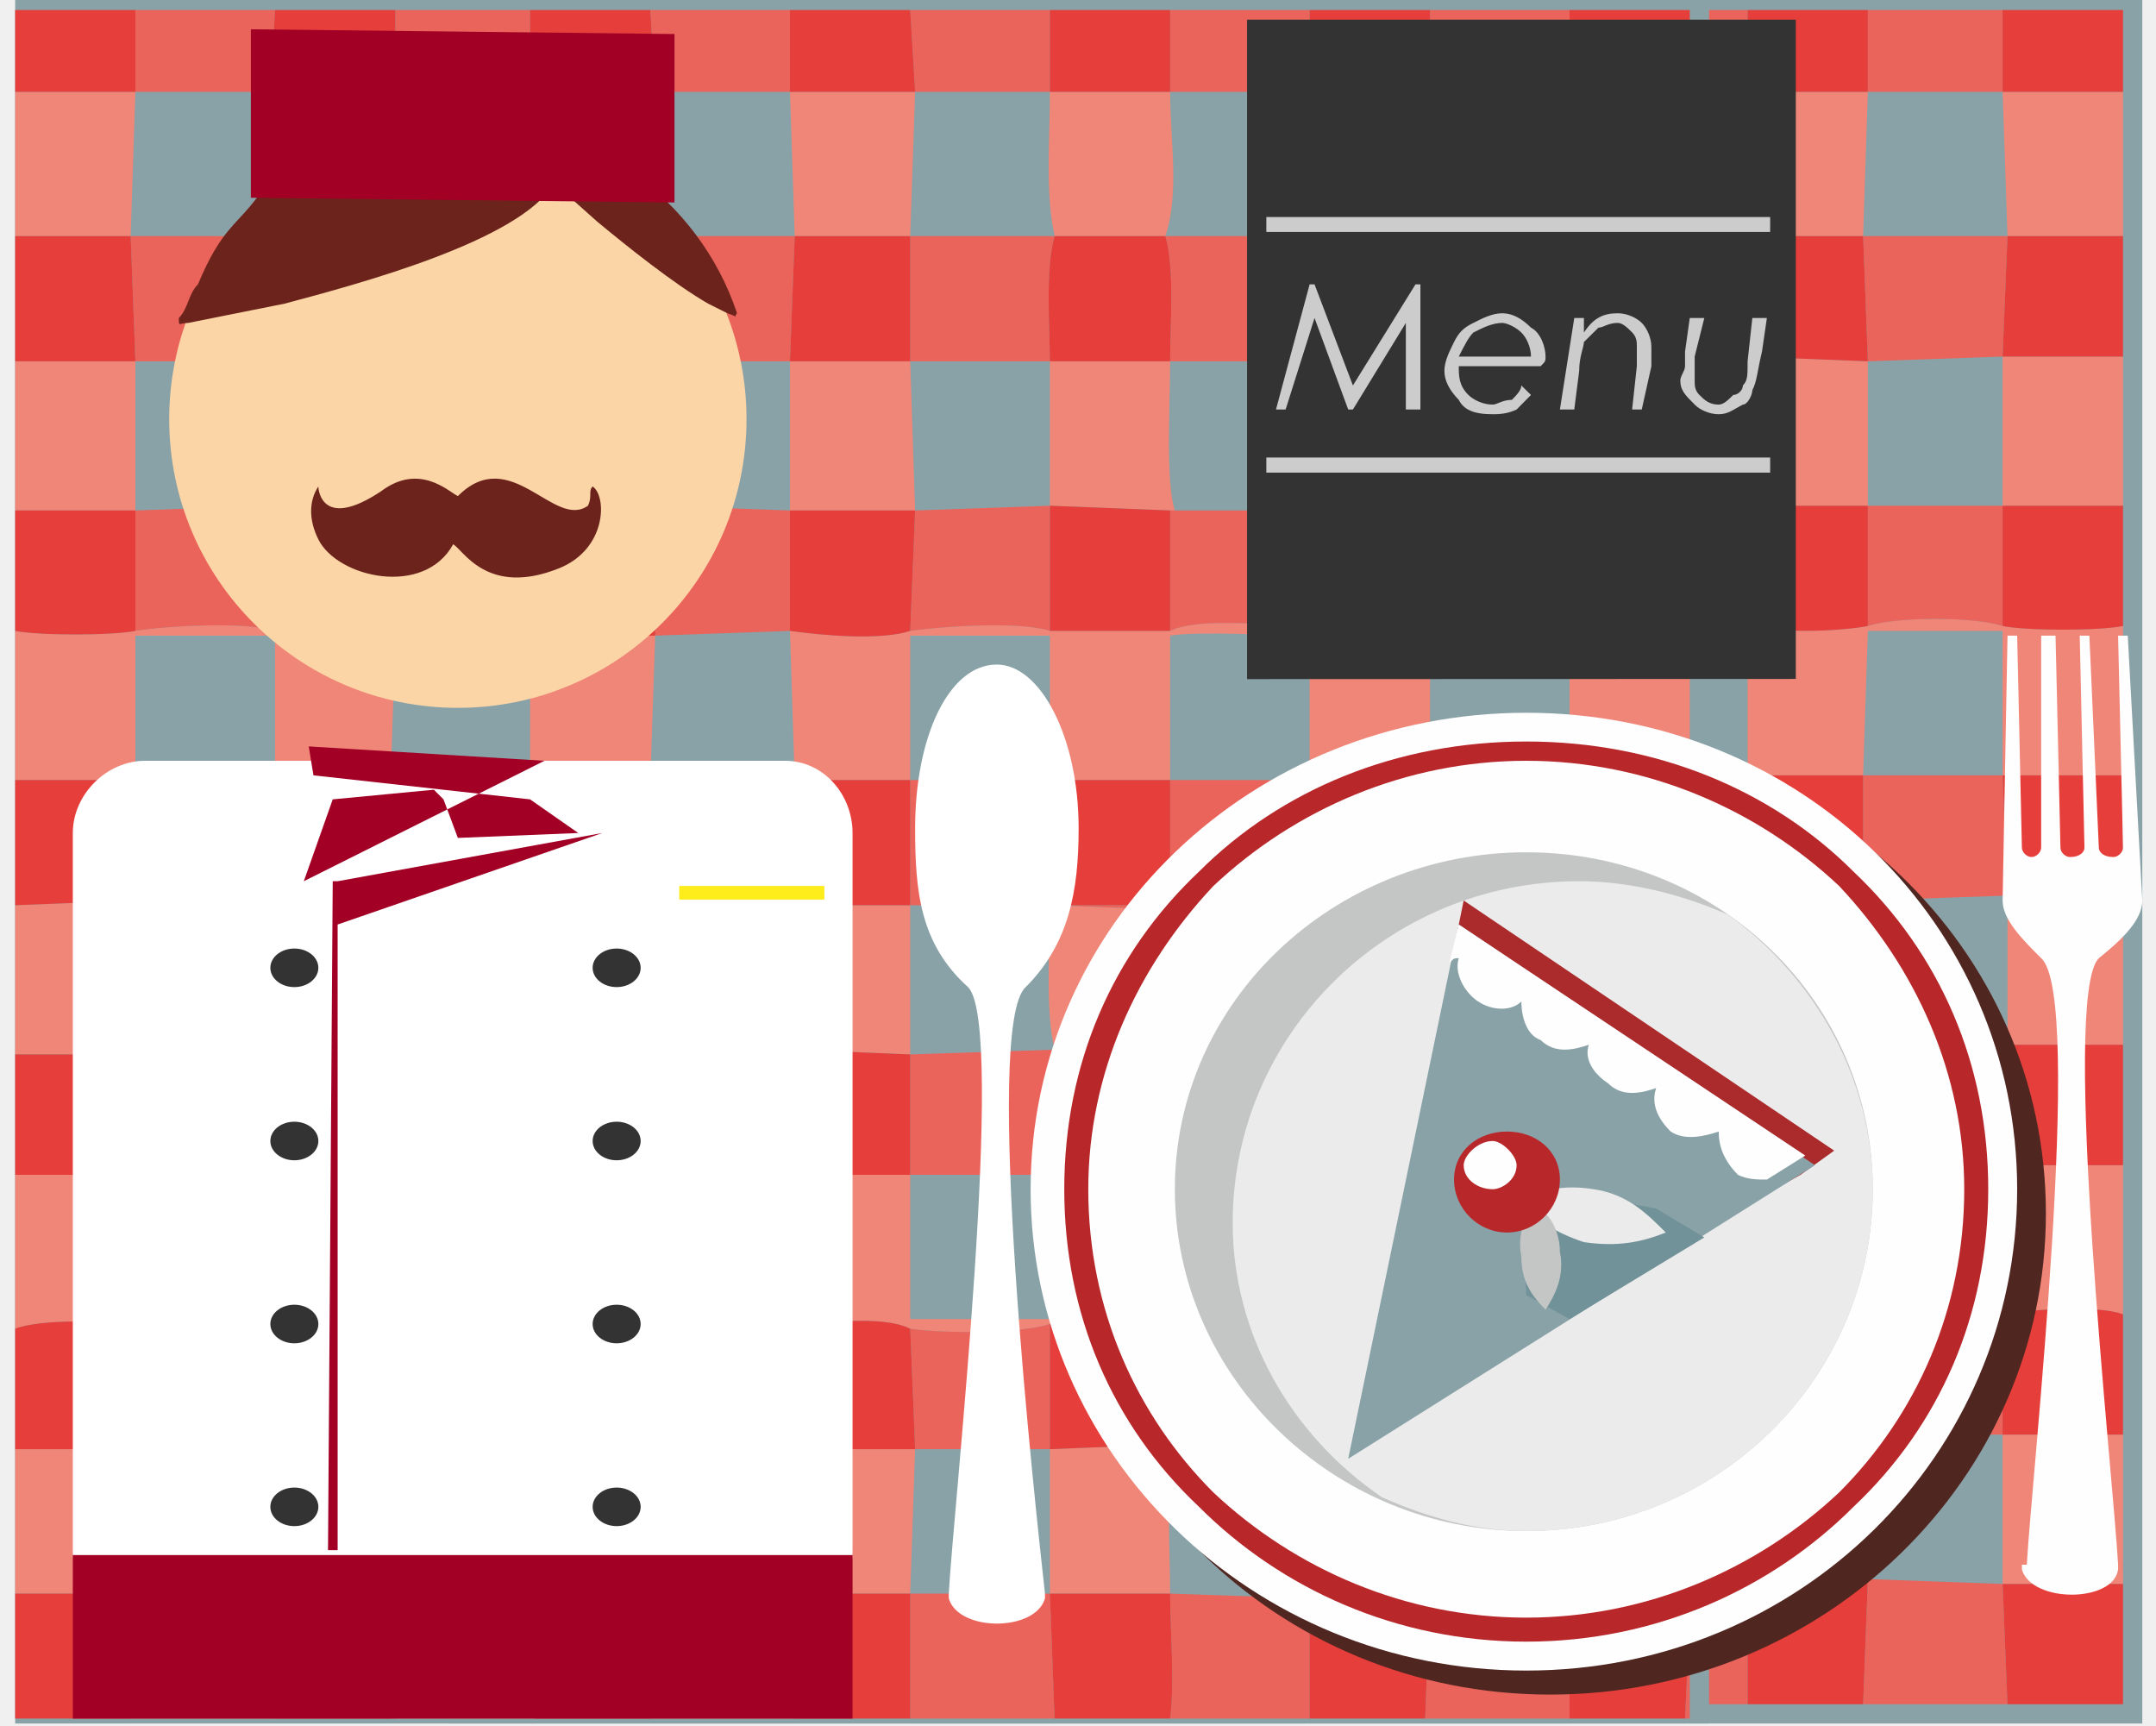
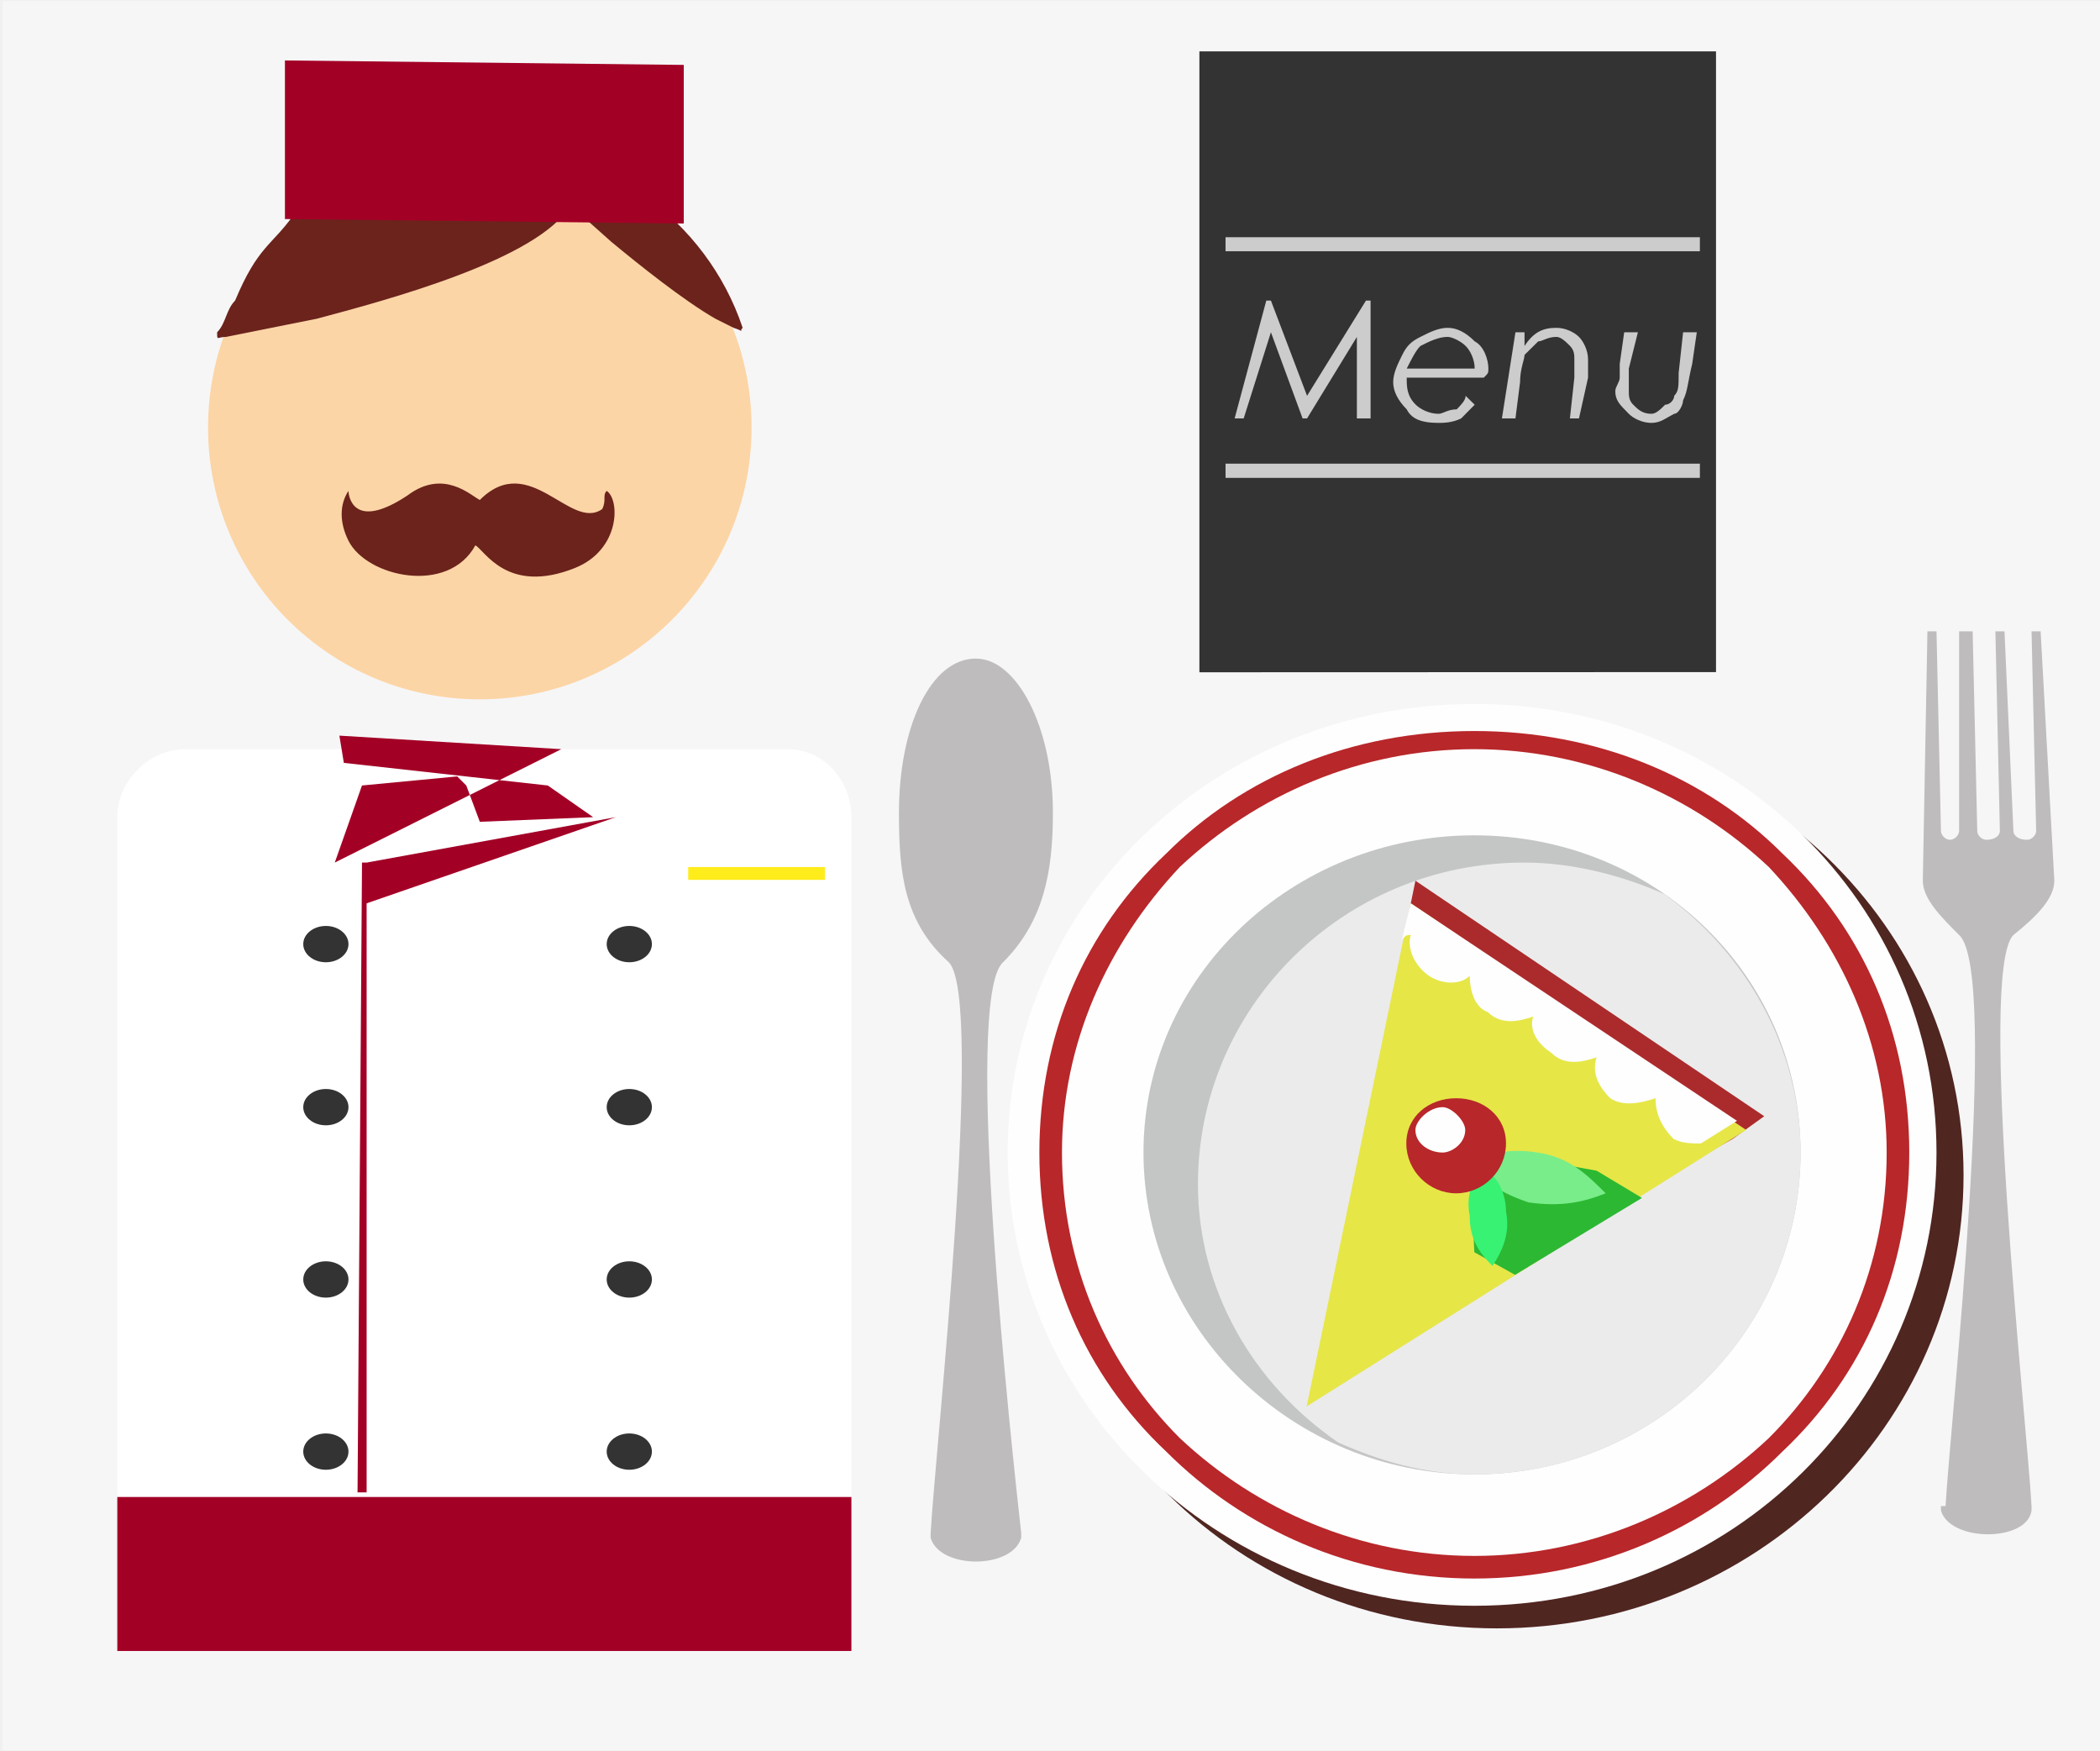
- <svg xmlns="http://www.w3.org/2000/svg" xml:space="preserve" width="118.533mm" height="94.827mm" version="1.1" style="shape-rendering:geometricPrecision; text-rendering:geometricPrecision; image-rendering:optimizeQuality; fill-rule:evenodd; clip-rule:evenodd" viewBox="0 0 11853 9483">
+ <svg xmlns="http://www.w3.org/2000/svg" xml:space="preserve" width="1200mm" height="1000mm" version="1.1" style="shape-rendering:geometricPrecision; text-rendering:geometricPrecision; image-rendering:optimizeQuality; fill-rule:evenodd; clip-rule:evenodd" viewBox="0 0 120000 100000">
  <defs>
    <style type="text/css">
   
-     .fil5 {fill:#FCD5A6}
-     .fil16 {fill:#333333}
-     .fil6 {fill:#502621}
-     .fil14 {fill:#6B231C}
-     .fil12 {fill:#729299}
-     .fil0 {fill:#89A2A7}
-     .fil15 {fill:#A30026}
-     .fil11 {fill:#AB2B2C}
-     .fil13 {fill:#B8272A}
+     .fil0 {fill:#F6F6F7}
+     .fil6 {fill:#BEBCBC}
+     .fil12 {fill:#2CB833}
+     .fil19 {fill:#333333}
+     .fil14 {fill:#38F273}
+     .fil5 {fill:#502621}
+     .fil16 {fill:#6B231C}
+     .fil13 {fill:#79ED8A}
+     .fil17 {fill:#A30026}
+     .fil10 {fill:#AB2B2C}
+     .fil15 {fill:#B8272A}
    .fil8 {fill:#C4C5C5}
-     .fil19 {fill:#CCCCCC}
-     .fil4 {fill:#E63E3A}
-     .fil2 {fill:#EA645B}
+     .fil22 {fill:#CCCCCC}
+     .fil11 {fill:#E6E647}
+     .fil1 {fill:#EA645B}
    .fil9 {fill:#EBEBEB}
-     .fil1 {fill:#F08678}
+     .fil2 {fill:#F08678}
+     .fil4 {fill:#FCD5A6}
    .fil3 {fill:#FEF5D6}
    .fil7 {fill:#FEFEFE}
-     .fil17 {fill:#FFEC1B}
-     .fil10 {fill:white}
-     .fil18 {fill:#CCCCCC;fill-rule:nonzero}
+     .fil20 {fill:#FFEC1B}
+     .fil18 {fill:white}
+     .fil21 {fill:#CCCCCC;fill-rule:nonzero}
   
  </style>
  </defs>
  <g id="Слой_x0020_1">
-     <polygon class="fil0" points="11778,-51 11778,9474 2464,9474 2464,-51 " />
-     <path class="fil1" d="M6803 4262l635 0 0 -794 768 0 0 767 635 0 26 -767c159,-27 556,0 741,0l0 794 635 0 26 -794 741 0 0 794 662 0 0 -821c-133,27 -529,27 -662,0 -158,-52 -582,-52 -741,0 -132,27 -555,53 -661,-26 -185,0 -609,-53 -741,26l-661 0c-159,-52 -582,-26 -768,0 -158,53 -476,27 -661,0l26 821zm2779 2963c185,-26 502,-53 687,0 159,53 583,53 741,0 133,-26 529,-53 662,0l0 -820 -662 0 0 794 -741 0 -26 -794 -635 0 -26 820 0 0zm-7012 0c132,-26 529,-26 662,0 158,53 608,53 740,0 212,-26 450,-26 662,0 132,79 582,26 767,26 132,-79 476,-26 662,-52l-27 -794 -661 0 0 794c-186,0 -582,52 -741,0l0 -768 -662 0 0 768 -740 0 0 -794 -662 0 0 820zm0 -2963l662 0 0 -794 740 0 0 767 662 0 0 -767c159,-53 555,0 741,0l0 794 661 0 27 -794c-186,-27 -530,26 -662,-53 -185,0 -635,-53 -767,26 -212,27 -476,53 -662,0 -158,-52 -582,-26 -740,0 -133,27 -530,27 -662,0l0 821zm1429 1455l635 0c159,79 555,53 741,26 105,-53 502,0 661,0 27,-185 27,-635 0,-793l-608 -27 -53 0 0 794 -741 0 0 -794 -53 0 -609 27c0,185 -26,608 27,767zm2778 1508c185,-26 503,-53 661,0 186,26 609,53 768,0l661 -26 -26 -768 -635 0 0 768 -768 0 0 -794 -635 0 -26 820z" />
-     <path class="fil2" d="M7438 4923l768 27 661 0 741 -27 26 0c-79,-106 -52,-529 0,-661l-26 0 -767 -27 26 688 -661 0 0 -688 -768 27 0 661z" />
-     <path class="fil3" d="M11672 4262l0 -424 0 424zm0 2143l0 608 0 -608zm-8467 2963zm8467 0zm0 -7408l0 53 0 -53zm0 3783l0 -661 0 661zm0 -4445l0 -476 0 476zm-2064 8070l-53 0 53 0z" />
-     <path class="fil1" d="M5401 9368l0 -26c-212,0 -556,-27 -741,26l741 0zm-2831 -4445l0 820 635 0 27 -793 740 0 0 -27c-132,-26 -582,-26 -740,0l-662 0zm1429 -3625l635 -26c159,106 555,53 767,53l0 -27 -767 -26 0 -767 -662 0 27 793zm5609 1482l661 0 0 -794 -661 -26 -26 0 26 820zm1429 2143l0 820 635 0 0 -820c-133,53 -503,27 -635,0zm-5662 -2143l661 0 0 -794 -661 -26 0 820zm0 5927l661 -27 0 -794 -661 0 0 821zm-2805 0l662 0 0 -821 -662 0 0 609 0 212zm4207 -5927l688 0 -27 -820 -635 0 -26 820zm2831 5927l661 -27 0 -794 -661 0 0 821zm-7038 -5927l662 0 0 -820 -662 0 0 211 0 609zm8440 5927l662 0 0 -821 -662 0 0 821zm0 -5927l662 0 0 -820 -662 0 0 820zm-4207 5927l635 0 27 -821 -688 0 26 821z" />
-     <path class="fil2" d="M10243 4950l794 -27 -27 -661 -767 0 0 688zm-4207 0l767 -27 0 -661 -767 0 0 688zm4207 1455l767 0 27 -662 -794 0 0 662zm-4207 0l767 0 0 -662 -767 0 0 662zm5636 0l0 -662 0 662zm-635 2963l-27 -661 -741 -27 -26 688 794 0zm-4234 0l0 -661 -767 -27 0 688 767 0zm-3571 -2963l740 26 27 -714 -794 26 27 662zm4974 2963l0 -688 -768 27 0 661 768 0zm3466 -7408l0 -662 0 662zm0 7408l0 -556 0 556zm-1403 -7382l741 -26 27 -662 -794 0 26 688zm-4233 0l767 -26 0 -662 -767 0 0 688zm-2831 7382l794 0 -27 -688 -740 27 -27 661zm27 -7408l740 26 27 -688 -794 0 27 662z" />
-     <path class="fil1" d="M3972 2754l662 0 0 -768 -662 0 0 768zm4207 0l662 26 26 0c-53,-159 0,-582 -26,-794l-635 0 -27 768zm-4207 5926l662 0c0,-211 -53,-635 26,-794l-688 0 0 794zm4234 0l635 0c26,-211 -27,-608 26,-794l-26 0 -662 27 27 767z" />
-     <path class="fil2" d="M8841 1986l741 -26 26 0 0 -662 -767 -26c53,212 0,503 0,714z" />
-     <path class="fil1" d="M9608 5743l635 0 0 -793 -609 -27 -26 0 0 820zm-2805 -4445l635 0 0 -793 -661 0 26 793zm-4233 0l635 0 27 -793 -662 0 0 158 0 635zm8467 0l635 0 0 -793 -662 0 27 793zm-2831 0l635 -26c53,-212 0,-529 26,-767l-661 0c0,238 -53,555 0,793zm0 4419l635 0c53,-185 26,-529 26,-767l-661 0c0,238 -27,555 0,767zm1402 -4419l635 0 26 -793 -661 0 0 793zm-4207 0l635 0 0 -793 -661 -27 26 820z" />
-     <path class="fil2" d="M7438 1960l768 26c0,-211 -27,-502 0,-688l-768 0 0 662zm2117 7408l53 0 0 -661 -767 -27c0,212 53,476 0,688l714 0zm-2117 -2963l768 26c-27,-211 -27,-502 0,-714l-768 26 0 662z" />
-     <path class="fil1" d="M6803 5743l635 0 0 -820 -635 0 0 820zm-3598 3625l-79 0 79 0z" />
-     <path class="fil2" d="M8841 6431l767 -26 26 0c-52,-80 -26,-238 -26,-344 0,-159 -26,-238 53,-318l-53 0 -767 -26c53,185 26,503 0,714z" />
-     <path class="fil1" d="M11672 9368l-159 0 159 0zm-1985 0l-79 0 79 0z" />
-     <path class="fil2" d="M4581 4923l847 0c-106,-132 -27,-476 -53,-661l-741 -27c0,159 26,582 -53,688zm1455 2963l741 0 0 -661 -714 -26 -27 687zm27 -4418l714 -27 0 -661 -741 0 27 688zm-2831 1455c158,-26 608,-26 740,0l0 -688 -740 27 0 661zm1402 1508l741 -26 26 0 -26 -662c-186,27 -582,53 -741,-26l0 714zm4207 1455l767 0 -26 -661 -715 -26 -26 687zm2831 -3624l0 370 0 -370zm-7012 5106c185,-53 529,-26 741,-26l-26 -635 -741 -27 0 688 26 0zm-26 -7382l741 -26 26 -635c-212,0 -608,53 -767,-53l0 714zm-1402 1455c158,-26 582,-52 740,0l0 -687 -740 26 0 661zm8440 0l0 -79 0 79zm-1403 0c159,-52 583,-52 741,0l0 -661 -741 0 0 661 0 0zm-2831 0c186,-26 609,-52 768,0l-27 -687 -714 26 -27 661 0 0zm2831 4445l741 0 0 -661c-158,53 -582,53 -741,0l0 661 0 0zm-2804 0l714 27 27 -688c-159,53 -582,26 -768,0l27 661 0 0zm-2831 -4445c132,-79 582,-26 767,-26l-26 -635 -741 -26 0 687zm-1402 4445l740 0 0 -661c-132,53 -582,53 -740,0l0 661 0 0zm5635 -4445c132,-79 556,-26 741,-26l0 -635 -767 0 26 661 0 0zm-4233 4445l741 0 26 -635c-185,0 -635,53 -767,-26l0 661z" />
-     <path class="fil4" d="M8206 6431l635 0c26,-211 53,-529 0,-714l-635 0c-27,212 -27,503 0,714zm-1429 -2990c185,27 503,53 661,0l27 -661 -688 0 0 661 0 0zm1429 -1455l635 0c0,-211 53,-502 0,-714l-635 26c-27,186 0,477 0,688zm1402 5900l661 0 0 -661c-185,-53 -502,-26 -687,0l26 661zm-5636 -4445c186,53 450,27 662,0l0 -687 -662 0 0 687 0 0zm2805 4445l688 0 -27 -661c-158,-53 -476,-26 -661,0l0 661zm-1376 -4471c132,79 476,26 662,53l-27 -688 -661 0 26 635zm-26 4471l661 0 27 -687c-186,26 -530,-27 -662,52l-26 635zm-1403 0l662 0 0 -661c-212,-26 -450,-26 -662,0l0 661zm7038 0l662 0 0 -661c-133,-53 -529,-26 -662,0l0 661 0 0zm-8440 0l662 0 0 -661c-133,-26 -530,-26 -662,0l0 661 0 0zm6271 1482c53,-212 0,-476 0,-688l-635 0 0 688 635 0zm-6271 -5927c132,27 529,27 662,0l0 -661 -662 0 0 661 0 0zm8440 0c133,27 529,27 662,0l0 -661 -662 0 0 661 0 0zm-1402 -26c106,79 529,53 661,26l0 -661 -661 0 0 635zm-1429 4498l662 -27 26 -687 -661 26 -27 688zm-4207 -2990l0 27 609 -27c79,-106 53,-529 53,-688l-662 0 0 688zm4869 -688l-635 0 0 688 661 0 -26 -688zm-4869 2196l662 0 0 -714 -635 0 -27 714zm662 2937l0 -688 -662 0 27 688 635 0zm-662 -7382l662 0 0 -714 -635 26 -27 688zm4234 1455l661 0 -26 -661 -662 -26 27 687zm1428 1482l609 27 0 -688 -609 0c-52,132 -79,555 0,661zm1403 0c132,27 502,53 635,0l0 -661 -662 0 27 661 0 0zm-5609 0l608 27 0 -688 -661 0c26,185 -53,529 53,661zm-53 820l26 662 635 0 0 -662c-159,0 -556,-53 -661,0zm26 3599l0 26 635 0 0 -688 -661 27 26 635zm-26 -7382l661 26 0 -688 -635 0 0 27 -26 635zm1428 0l635 0 0 -662 -635 0 0 662zm2831 4445l609 0 0 -662 -582 0c-79,80 -53,159 -53,318 0,106 -26,264 26,344zm-26 2963l635 0 26 -688 -661 27 0 661zm-2170 0l0 -661 -635 0 0 661 635 0zm-4868 -7408l662 0 -27 -662 -635 0 0 662zm556 7408l79 0 27 -661 -662 0 0 661 556 0zm8387 0l159 0 0 -661 -662 0 27 661 476 0zm-503 -7408l662 0 0 -662 -635 0 -27 662zm-1402 0l661 26 -26 -688 -635 0 0 662zm-2805 4445l635 0 0 -662 -635 0 0 662zm-4233 -1482l662 0 0 -661 -662 0 0 661zm4233 0l635 0 0 -661 -635 0 0 661zm4207 1482l662 0 0 -662 -635 0 -27 662zm-8440 0l662 0 -27 -662 -635 0 0 662z" />
-     <path class="fil2" d="M10269 505l741 0 0 -450 -741 0 0 450zm-7037 0l740 0 0 -450 -740 0 0 450zm8440 -450zm-5636 450l741 0 0 -450 -741 0 0 450zm1402 0l768 0 0 -450 -768 0 0 450zm1429 0l741 0 0 -450 -767 0 26 450zm-4233 0l741 -27 0 -423 -741 0 0 450z" />
-     <path class="fil4" d="M8206 505l661 0 -26 -450 -635 0 0 450zm-1429 0l661 0 0 -450 -661 0 0 450zm-1402 -27l661 27 0 -450 -661 0 0 423zm4233 27l661 0 0 -450 -661 0 0 450zm-7038 0l662 0 0 -450 -662 0 0 450zm8440 0l662 0 0 -450 -662 0 0 450zm-7038 0l662 0 0 -450 -662 0 0 450z" />
-     <path class="fil3" d="M2570 5743l0 -820 0 820zm0 1456l0 -794 0 794zm0 -2937l0 -794 0 794zm0 -2964l0 -635 0 635zm0 873l0 -211 0 211zm0 6536l0 -212 0 212z" />
-     <path class="fil2" d="M2570 4923l0 -661 0 661zm0 1482l0 -662 0 662zm0 2963l0 -661 0 661zm0 -7408l0 -662 0 662zm0 1481l0 -264 0 264zm0 3943l0 -159 0 159z" />
-     <polygon class="fil0" points="9396,-51 9396,9474 83,9474 83,-51 " />
-     <path class="fil1" d="M4369 4288l635 0 0 -794 768 0 0 794 661 0 0 -794c159,-26 582,0 767,0l0 794 662 0 0 -794 767 0 0 794 661 0 0 -820c-132,53 -529,26 -661,0 -159,-53 -609,-53 -767,0 -133,26 -529,53 -662,-27 -185,0 -608,-52 -767,27l-661 0c-159,-53 -583,-27 -768,0 -159,53 -476,26 -661,0l26 820zm2831 2990c185,-27 477,-27 662,0 158,53 582,53 767,26 132,-53 529,-53 661,0l0 -846 -661 0 0 820 -767 -27 0 -793 -662 0 0 820 0 0zm-7117 26c132,-53 529,-53 661,0 159,27 609,27 741,-26 212,-27 477,0 688,0 132,79 582,26 767,26 133,-79 477,-26 662,-26l-27 -820 -661 0 0 820c-185,0 -582,26 -741,-27l-26 -767 -635 -26 0 793 -768 27 0 -820 -661 0 0 846 0 0zm0 -3016l661 0 0 -794 768 0 0 794 635 0 26 -767c159,-80 556,-27 741,-27l0 794 661 0 27 -794c-185,0 -529,27 -662,-53 -185,0 -635,-52 -767,27 -211,26 -476,53 -661,0 -159,-53 -609,-27 -768,0 -132,26 -529,26 -661,0l0 820zm1429 1482l635 0c158,79 582,53 767,26 132,-53 503,-26 661,-26 27,-159 27,-635 0,-794l-661 0 0 794 -741 0 0 -794 -661 0c-27,212 -27,609 0,794zm2831 1508c185,0 502,-53 661,26 185,27 609,27 768,-26l687 0 -26 -794 -661 -26 0 793 -768 0 0 -793 -661 0 0 820 0 0z" />
-     <path class="fil2" d="M5004 4976l768 0 661 26 767 -26 27 0c-80,-106 -53,-529 0,-688l-794 0 0 688 -661 0 0 -688 -768 0 0 688z" />
-     <path class="fil3" d="M9290 4288l0 -397 0 397zm0 2170l0 608 0 -608zm-8546 2989l-26 0 26 0zm8546 0l-26 0 26 0zm0 -7461l0 53 0 -53zm0 3810l0 -661 0 661zm0 -4498l0 -476 0 476zm-2090 8149l-53 0 53 0z" />
-     <path class="fil1" d="M2940 9447l0 -26c-211,0 -555,-53 -767,26l767 0zm-2857 -4471l0 820 635 0 26 -820 768 0c-159,-53 -609,-26 -768,-26l-661 26zm1429 -3678l635 0c185,80 582,27 793,27l0 -27 -767 0 0 -793 -688 0 27 793zm5688 1508l662 -26 0 -794 -688 0 26 820zm1429 2170l0 794 661 26 0 -846c-132,52 -502,26 -661,26zm-5715 -2170l688 -26 -27 -794 -661 0 0 820zm0 5980l661 -26 27 -794 -688 -27 0 847zm-2831 -26l661 0 0 -794 -661 0 0 582 0 212zm4260 -5954l688 0 -27 -820 -661 0 0 820zm2857 5980l662 -26 0 -794 -662 -27 0 847zm-7117 -5980l661 0 0 -820 -661 0 0 212 0 608zm8546 5954l661 0 0 -794 -661 0 0 794zm-26 -5954l687 0 0 -820 -661 0 -26 820zm-4260 5954l661 0 27 -794 -688 0 0 794z" />
-     <path class="fil2" d="M7835 4976l794 0 0 -688 -767 0 -27 688zm-4260 0l794 0 0 -688 -794 0 0 688zm4287 1482l767 0 0 -688 -767 0 0 688zm-4287 0l768 0 26 -688 -794 0 0 688zm5715 0l0 -662 0 662zm-661 2989l0 -687 -767 0 -27 687 794 0zm-4260 0l-26 -687 -768 0 0 687 794 0zm-3625 -2989l768 0 0 -688 -794 26 26 662zm5054 2989l-26 -687 -768 0 0 687 794 0zm3492 -7461l0 -688 0 688zm-26 7461l26 0 0 -582 -26 582zm-1402 -7461l767 0 0 -688 -767 0 0 688zm-4287 0l768 0 26 -688 -794 0 0 688zm-2857 7461l794 0 0 -687 -768 0 -26 687zm26 -7461l768 0 0 -688 -794 0 26 688z" />
-     <path class="fil1" d="M1485 2780l688 0 0 -794 -661 0 -27 794zm4287 0l661 26 26 0c-52,-158 -26,-582 -26,-820l-661 0 0 794zm-4260 5980l661 0c0,-212 -53,-635 27,-794l-715 0 27 794zm4260 0l661 0c0,-239 -26,-635 26,-821l-26 0 -661 27 0 794z" />
-     <path class="fil2" d="M6433 1986l794 0 -27 -688 -793 0c52,186 26,477 26,688l0 0z" />
-     <path class="fil1" d="M7200 5796l53 0 609 -26 -27 -794 -635 0 0 820zm-2831 -4498l635 0 27 -793 -688 0 26 793zm-4286 0l635 0 26 -793 -661 0 0 158 0 635zm8546 0l661 0 0 -793 -661 0 0 793zm-2831 0l609 0c79,-238 26,-529 26,-793l-661 0c0,264 -27,555 26,793zm0 4472l609 0c79,-212 26,-556 26,-768l-661 -26c0,238 -27,582 26,794l0 0zm1402 -4472l662 0 0 -793 -662 0 0 793zm-4260 0l635 0 27 -793 -688 0 26 793z" />
-     <path class="fil2" d="M5004 1986l768 0c0,-185 -27,-502 26,-688l-794 0 0 688zm2143 7461l53 0 0 -661 -767 -26c0,211 26,476 0,687l714 0zm-2143 -2989l768 0c0,-186 -27,-503 26,-688l-794 26 0 662z" />
-     <path class="fil1" d="M4369 5770l635 26 0 -820 -635 0 0 794zm-3651 3677l-79 0 79 0z" />
-     <path class="fil2" d="M6433 6484l767 -26 27 0c-27,-80 -27,-238 -27,-344 0,-159 -26,-238 53,-318l-53 0 -793 -26c52,185 26,502 26,714l0 0z" />
-     <path class="fil1" d="M9264 9447l-159 0 159 0zm-1984 0l-80 0 80 0z" />
-     <path class="fil2" d="M2120 4976l847 0c-106,-132 -27,-503 -53,-688l-767 0c26,159 53,556 -27,688zm1482 2990l741 0 0 -688 -741 0 0 688zm0 -4472l741 -26 0 -662 -741 -26 0 714zm-2858 1456c159,0 609,-27 768,26l0 -688 -768 0 0 662zm1403 1534l767 -26 26 0 -26 -662c-185,27 -609,53 -767,-26l0 714 0 0zm4286 1455l767 0 0 -661 -741 0 -26 661zm2857 -3651l0 371 0 -371zm-7117 5159c212,-79 556,-26 767,-26l-26 -635 -741 -26 -26 687 26 0zm0 -7461l741 0 26 -661c-211,0 -608,53 -793,-27l26 688zm-1429 1482c159,-27 609,-53 768,0l-27 -688 -741 26 0 662zm8546 0l0 -79 0 79zm-1428 0c158,-53 608,-53 767,0l-26 -662 -741 -26 0 688zm-2858 0c185,-27 609,-53 768,0l0 -688 -741 26 -27 662zm2858 4498l767 0 0 -662c-185,27 -609,27 -767,-26l0 688 0 0zm-2831 0l741 0 0 -688c-159,53 -583,53 -768,26l27 662zm-2858 -4498c132,-79 582,-27 767,-27l-26 -635 -741 -26 0 688zm-1429 4498l741 0 0 -688c-132,53 -582,53 -741,26l0 662zm5689 -4498c159,-79 582,-27 767,-27l0 -635 -767 0 0 662zm-4260 4498l27 0 714 -27 26 -635c-185,0 -635,53 -767,-26l0 688 0 0z" />
-     <path class="fil4" d="M5772 6458l661 26c0,-212 26,-529 -26,-714l-609 0c-53,185 -26,502 -26,688zm-1429 -2990c185,26 502,53 661,0l27 -662 -688 0 0 662zm1429 -1482l661 0c0,-211 26,-502 -26,-688l-609 0c-53,186 -26,503 -26,688zm1428 5953l662 27 0 -688c-185,-27 -477,-27 -662,0l0 661zm-5688 -4471c185,53 450,26 661,0l0 -688 -688 0 27 688 0 0zm2831 4498l688 0 -27 -662c-159,-79 -476,-26 -661,-26l0 688zm-1403 -4525c133,80 477,53 662,53l0 -714 -688 26 26 635zm-26 4498l688 27 0 -688c-185,0 -529,-53 -662,26l-26 635zm-1429 27l688 0 0 -688c-211,0 -476,-27 -688,0l0 688zm7144 0l661 0 0 -662c-132,-53 -529,-53 -661,0l0 662 0 0zm-8546 0l661 0 0 -662c-132,-53 -529,-53 -661,0l0 662zm6350 1481c26,-211 0,-476 0,-687l-661 0 26 687 635 0zm-6350 -5979c132,26 529,26 661,0l0 -662 -661 0 0 662zm8546 0c132,26 529,53 661,0l0 -662 -687 0 26 662zm-1429 -27c133,80 529,53 662,27l0 -688 -662 26 0 635zm-1428 4525l661 -27 26 -661 -687 0 0 688zm-4260 -2990l608 0c80,-132 53,-529 27,-688l-635 0 0 688zm4921 -688l-661 0 0 688 661 0 0 -688zm-4921 2170l635 26 0 -714 -635 0 0 688zm635 2989l26 -687 -661 0 0 687 635 0zm-635 -7461l661 0 -26 -688 -635 0 0 688zm4260 1482l661 0 0 -662 -661 -26 0 688zm1455 1508l608 0 27 -688 -635 0c-53,159 -80,582 0,688zm1402 0c159,0 529,26 661,-26l0 -662 -661 0 0 688zm-5662 0l608 0 0 -688 -661 0c26,185 -53,556 53,688zm-53 820l26 662 635 0 0 -688c-158,0 -529,-27 -661,26zm26 3625l0 26 635 0 0 -687 -661 26 26 635zm-26 -7435l661 0 0 -688 -635 0 0 27 -26 661zm1429 0l661 0 0 -688 -635 0 -26 688zm2884 4472l635 0 0 -688 -609 26c-79,80 -53,159 -53,318 0,106 0,264 27,344zm-27 2989l635 0 27 -687 -662 26 0 661zm-2196 0l0 -687 -661 0 26 687 635 0zm-4921 -7461l661 0 -26 -688 -635 0 0 688zm556 7461l79 0 26 -687 -661 0 0 687 556 0zm8466 0l159 0 26 -582 0 -105 -661 0 0 687 476 0zm-476 -7461l661 0 0 -688 -661 0 0 688zm-1402 0l635 0 0 -688 -662 0 27 688zm-2884 4472l661 0 0 -662 -635 -26 -26 688zm-4260 -1482l661 -26 0 -662 -661 0 0 688zm4286 0l635 0 0 -688 -635 0 0 688zm4260 1482l661 0 0 -662 -661 -26 0 688zm-8546 0l661 0 -26 -662 -635 0 0 662z" />
-     <path class="fil2" d="M7862 505l767 0 0 -450 -767 0 0 450zm-7118 0l741 0 27 -450 -768 0 0 450zm8546 -450zm-5688 450l741 0 0 -450 -768 0 27 450zm1429 0l741 0 0 -450 -768 0 27 450zm1402 0l767 0 0 -450 -767 0 0 450zm-4260 0l741 0 0 -450 -741 0 0 450z" />
-     <path class="fil4" d="M5772 505l661 0 0 -450 -661 0 0 450zm-1429 0l688 0 -27 -450 -661 0 0 450zm-1429 0l688 0 -27 -450 -661 0 0 450zm4286 0l662 0 0 -450 -662 0 0 450zm-7117 0l661 0 0 -450 -661 0 0 450zm8546 0l661 0 0 -450 -661 0 0 450zm-7144 0l688 0 0 -450 -661 0 -27 450z" />
-     <path class="fil3" d="M83 5796l0 -820 0 820zm0 1482l0 -820 0 820zm0 -2990l0 -794 0 794zm0 -2990l0 -635 0 635zm0 900l0 -212 0 212zm0 6562l0 -212 0 212z" />
-     <path class="fil2" d="M83 4976l0 -688 0 688zm0 1482l0 -662 0 662zm0 2989l0 -687 0 687zm0 -7461l0 -688 0 688zm0 1482l0 -291 0 291zm0 3969l0 -133 0 133z" />
-     <circle class="fil5" cx="2517" cy="2304" r="1587" />
-     <path class="fil6" d="M8523 4050c1508,0 2725,1164 2725,2619 0,1456 -1217,2646 -2725,2646 -1508,0 -2699,-1190 -2699,-2646 0,-1455 1191,-2619 2699,-2619z" />
-     <path class="fil7" d="M11037 3494l53 0 26 1165c0,26 27,52 53,52 26,0 53,-26 53,-52l0 -1165 79 0 27 1165c0,26 26,52 53,52 53,0 79,-26 79,-52l-26 -1165 53 0 52 1165c0,26 27,52 80,52 26,0 53,-26 53,-52l-27 -1165 53 0 80 1456c0,105 -106,211 -239,317 -211,212 80,2858 106,3334l0 26c-26,185 -476,185 -529,0l0 -26 27 0c26,-476 317,-3122 79,-3334 -106,-106 -212,-212 -212,-317l27 -1456 0 0z" />
-     <path class="fil7" d="M8391 3918c1508,0 2699,1164 2699,2619 0,1455 -1191,2646 -2699,2646 -1508,0 -2725,-1191 -2725,-2646 0,-1455 1217,-2619 2725,-2619z" />
-     <path class="fil8" d="M8391 4685c1058,0 1905,820 1905,1852 0,1032 -847,1879 -1905,1879 -1058,0 -1932,-847 -1932,-1879 0,-1032 874,-1852 1932,-1852z" />
-     <path class="fil9" d="M9502 5029c476,344 794,900 794,1508 0,1032 -847,1879 -1905,1879 -291,0 -556,-80 -794,-186 -503,-344 -820,-899 -820,-1508 0,-1032 847,-1878 1905,-1878 291,0 582,79 820,185z" />
-     <path class="fil10" d="M5639 5426c-238,211 53,2857 106,3334l0 26c-53,185 -476,185 -529,0l0 -26c26,-477 317,-3123 106,-3334 -265,-238 -291,-529 -291,-873 0,-503 185,-900 449,-900 239,0 450,397 450,900 0,344 -53,635 -291,873l0 0z" />
-     <polygon class="fil11" points="9899,6458 7624,7728 7491,7913 8020,5082 8047,4950 10084,6325 " />
-     <polygon class="fil0" points="8020,5082 9978,6405 7412,8019 " />
-     <path class="fil7" d="M9925 6352l-211 132c-53,0 -106,0 -159,-26 -79,-80 -106,-159 -106,-238 -79,26 -185,52 -264,0 -80,-80 -106,-159 -80,-239 -79,27 -185,53 -264,-26 -80,-53 -133,-132 -106,-212 -80,27 -185,53 -265,-26 -79,-27 -106,-132 -106,-212 -52,53 -158,53 -238,0 -79,-53 -132,-159 -106,-238 -26,0 -26,0 -52,27l52 -212 1905 1270 0 0z" />
-     <polygon class="fil12" points="8391,7119 8364,6537 8814,6590 9105,6643 9370,6802 8629,7251 " />
-     <path class="fil9" d="M9158 6775c-106,-106 -211,-211 -397,-238 -158,-26 -317,0 -344,79 0,80 133,159 291,212 186,27 318,0 450,-53l0 0z" />
-     <path class="fil8" d="M8497 7199c53,-80 106,-186 79,-318 0,-132 -79,-238 -132,-238 -53,26 -106,132 -80,264 0,133 53,212 133,292l0 0z" />
-     <path class="fil13" d="M8285 6220c159,0 291,105 291,264 0,159 -132,291 -291,291 -159,0 -291,-132 -291,-291 0,-159 132,-264 291,-264z" />
-     <path class="fil13" d="M8391 4076c714,0 1349,265 1799,715 476,450 741,1058 741,1746 0,688 -265,1297 -741,1746 -450,450 -1085,741 -1799,741 -714,0 -1349,-291 -1799,-741 -477,-449 -741,-1058 -741,-1746 0,-688 264,-1296 741,-1746 450,-450 1085,-715 1799,-715zm1720 794c-450,-423 -1059,-688 -1720,-688 -662,0 -1270,265 -1720,688 -423,450 -688,1032 -688,1667 0,662 265,1244 688,1667 450,423 1058,688 1720,688 661,0 1270,-265 1720,-688 423,-423 688,-1005 688,-1667 0,-635 -265,-1217 -688,-1667z" />
-     <path class="fil7" d="M8206 6272c53,0 132,80 132,133 0,79 -79,132 -132,132 -80,0 -159,-53 -159,-132 0,-53 79,-133 159,-133z" />
-     <path class="fil14" d="M1856 796c-186,105 -53,0 -238,132l-80 53 -53 53c-26,0 -26,0 -53,26 -132,185 -211,185 -344,503 -53,53 -53,132 -105,185 0,53 0,27 52,27l530 -106c397,-106 1296,-344 1481,-662l238 212c159,132 424,344 609,450l106 53c79,26 26,26 53,0 -212,-635 -820,-1059 -1455,-1059 -397,-26 -477,53 -741,133l0 0zm-106 1878c-53,80 -53,185 0,291 106,212 582,318 741,27 53,26 185,291 582,132 264,-106 264,-397 185,-450 -26,27 0,53 -26,106 -186,132 -424,-344 -715,-53 -53,-26 -212,-185 -423,-26 -318,211 -344,0 -344,-27l0 0z" />
-     <polygon class="fil15" points="1379,161 3708,187 3708,1113 1379,1087 " />
-     <path class="fil10" d="M797 4182l3519 0c212,0 371,186 371,397l0 3942c0,239 -159,424 -371,424l-3519 0c-211,0 -397,-185 -397,-424l0 -3942c0,-212 186,-397 397,-397l0 0z" />
-     <ellipse class="fil16" cx="3390" cy="5320" rx="132" ry="106" />
-     <ellipse class="fil16" cx="3390" cy="6272" rx="132" ry="106" />
-     <ellipse class="fil16" cx="3390" cy="7278" rx="132" ry="106" />
-     <ellipse class="fil16" cx="3390" cy="8283" rx="132" ry="106" />
-     <ellipse class="fil16" cx="1618" cy="5320" rx="132" ry="106" />
-     <ellipse class="fil16" cx="1618" cy="6272" rx="132" ry="106" />
-     <ellipse class="fil16" cx="1618" cy="7278" rx="132" ry="106" />
-     <ellipse class="fil16" cx="1618" cy="8283" rx="132" ry="106" />
-     <polygon class="fil17" points="3734,4870 4532,4870 4532,4945 3734,4945 " />
-     <polygon class="fil15" points="400,8548 4687,8548 4687,9447 400,9447 " />
-     <polygon class="fil16" points="6856,108 9873,108 9873,3732 6856,3733 " />
-     <polygon class="fil18" points="7809,1563 7809,2251 7729,2251 7729,1775 7438,2251 7412,2251 7227,1748 7068,2251 7015,2251 7200,1563 7227,1563 7438,2119 7782,1563 " />
-     <path id="_1" class="fil18" d="M8470 2013l-450 0c0,53 0,106 53,158 27,27 80,53 133,53 26,0 53,-26 106,-26 26,-27 52,-53 52,-79l53 52 -79 80c-53,26 -106,26 -132,26 -106,0 -159,-26 -186,-79 -52,-53 -79,-106 -79,-159 0,-53 27,-106 53,-159 26,-53 53,-79 106,-105 53,-27 106,-53 159,-53 53,0 105,26 158,79 53,27 80,106 80,159 0,26 0,26 -27,53l0 0zm-53 -53c0,-53 -26,-106 -53,-132 -26,-27 -79,-53 -105,-53 -53,0 -106,26 -159,53 -27,26 -53,79 -80,132l397 0z" />
-     <path id="_2" class="fil18" d="M8655 1748l53 0 0 80c53,-80 106,-106 186,-106 53,0 105,26 132,53 26,26 53,79 53,132l0 106 -53 238 -53 0 26 -238 0 -106c0,-27 0,-53 -26,-80 -26,-26 -53,-52 -79,-52 -53,0 -80,26 -106,26l-80 79c0,27 -26,80 -26,159l-27 212 -79 0 79 -503 0 0z" />
-     <path id="_3" class="fil18" d="M9290 1748l80 0 -53 212 0 132c0,27 0,53 26,79 27,27 53,53 106,53 27,0 53,-26 80,-53 26,0 53,-26 53,-52 26,-27 26,-53 26,-133l26 -238 80 0 -27 185c-26,106 -26,159 -53,212 0,26 -26,79 -52,79 -53,27 -80,53 -133,53 -53,0 -106,-26 -132,-53 -53,-53 -79,-79 -79,-132 0,-26 26,-53 26,-79l0 -80 26 -185z" />
-     <path class="fil19" d="M6962 1193l2770 0 0 82 -2770 0 0 -82zm0 1322l2770 0 0 83 -2770 0 0 -83z" />
-     <path class="fil15" d="M1829 4844l27 0 1455 -265 -1455 503 0 3439 -53 0 26 -3677zm-132 -741l1296 79 -1323 662 159 -450 556 -53 53 53 79 212 662 -27 -265 -185 -1191 -132 -26 -159z" />
+     <rect class="fil0" x="141" y="55" width="120225" height="99938" />
+     <path class="fil1" d="M74922 50050l7515 264 6468 0 7250 -264 255 0c-773,-1037 -509,-5176 0,-6468l-255 0 -7505 -264 255 6732 -6468 0 0 -6732 -7515 264 0 6468z" />
+     <path class="fil1" d="M88417 21311l7251 -254 254 0 0 -6478 -7505 -254c519,2074 0,4921 0,6986l0 0z" />
+     <path class="fil1" d="M88650 64806l7505 -254 255 0c-509,-783 -255,-2329 -255,-3366 0,-1556 -254,-2329 519,-3112l-519 0 -7505 -255c519,1811 255,4922 0,6987l0 0z" />
+     <path class="fil2" d="M116352 93545l-1556 0 1556 0zm-19424 0l-773 0 773 0z" />
+     <path class="fil3" d="M27936 58074l0 -8024 0 8024zm0 14247l0 -7769 0 7769zm0 -28739l0 -7769 0 7769zm0 -29003l0 -6214 0 6214zm0 8542l0 -2064 0 2064zm0 63956l0 -2074 0 2074z" />
+     <path class="fil1" d="M27936 50050l0 -6468 0 6468zm0 14502l0 -6478 0 6478zm0 28993l0 -6468 0 6468zm0 -72488l0 -6478 0 6478zm0 14492l0 -2584 0 2584zm0 38582l0 -1555 0 1555z" />
+     <path class="fil1" d="M65088 65325l7505 -255 264 0c-264,-783 -264,-2329 -264,-3366 0,-1556 -255,-2329 518,-3111l-518 0 -7760 -255c509,1810 255,4912 255,6987l0 0 0 0z" />
+     <path class="fil2" d="M92789 94318l-1555 0 1555 0zm-19413 0l-783 0 783 0z" />
+     <path class="fil3" d="M3601 58593l0 -8024 0 8024zm0 14501l0 -8024 0 8024zm0 -29257l0 -7770 0 7770zm0 -29258l0 -6214 0 6214zm0 8807l0 -2075 0 2075zm0 64210l0 -2075 0 2075z" />
+     <path class="fil1" d="M3601 50569l0 -6732 0 6732zm0 14501l0 -6477 0 6477zm0 29248l0 -6722 0 6722zm0 -73007l0 -6732 0 6732zm0 14502l0 -2848 0 2848zm0 38837l0 -1302 0 1302z" />
+     <circle class="fil4" cx="27418" cy="24423" r="15529" />
+     <path class="fil5" d="M85539 41508c14756,0 26664,11390 26664,25627 0,14247 -11909,25891 -26664,25891 -14756,0 -26410,-11644 -26410,-25891 0,-14237 11654,-25627 26410,-25627z" />
+     <path class="fil6" d="M110138 36067l519 0 254 11400c0,254 265,509 519,509 254,0 519,-255 519,-509l0 -11400 773 0 264 11400c0,254 254,509 519,509 518,0 773,-255 773,-509l-255 -11400 519 0 509 11400c0,254 264,509 783,509 254,0 518,-255 518,-509l-264 -11400 519 0 782 14247c0,1028 -1037,2065 -2338,3102 -2065,2075 783,27966 1037,32624l0 254c-254,1810 -4658,1810 -5176,0l0 -254 264 0c254,-4658 3102,-30549 773,-32624 -1037,-1037 -2074,-2074 -2074,-3102l264 -14247 0 0 -1 0z" />
+     <path class="fil7" d="M84247 40216c14756,0 26410,11390 26410,25627 0,14238 -11654,25892 -26410,25892 -14756,0 -26665,-11654 -26665,-25892 0,-14237 11909,-25627 26665,-25627z" />
+     <path class="fil8" d="M84247 47721c10353,0 18641,8024 18641,18122 0,10098 -8288,18386 -18641,18386 -10353,0 -18905,-8288 -18905,-18386 0,-10098 8552,-18122 18905,-18122z" />
+     <path class="fil9" d="M95118 51087c4658,3366 7770,8807 7770,14756 0,10099 -8288,18387 -18641,18387 -2848,0 -5441,-783 -7770,-1820 -4921,-3367 -8023,-8797 -8023,-14756 0,-10099 8288,-18377 18640,-18377 2848,0 5695,773 8024,1810z" />
+     <path class="fil6" d="M57318 54972c-2329,2065 519,27956 1037,32624l0 254c-518,1810 -4657,1810 -5176,0l0 -254c255,-4668 3102,-30559 1037,-32624 -2593,-2329 -2847,-5176 -2847,-8542 0,-4922 1810,-8807 4393,-8807 2339,0 4404,3885 4404,8807 0,3366 -519,6213 -2848,8542l0 0z" />
+     <polygon class="fil10" points="99003,65070 76742,77497 75440,79308 80617,51606 80881,50314 100813,63769 " />
+     <polygon class="fil11" points="80617,51606 99776,64552 74667,80345 " />
+     <path class="fil7" d="M99257 64033l-2064 1292c-519,0 -1038,0 -1556,-255 -773,-783 -1037,-1555 -1037,-2329 -773,255 -1811,509 -2584,0 -782,-782 -1037,-1555 -782,-2338 -774,264 -1811,518 -2584,-255 -783,-518 -1301,-1291 -1037,-2074 -783,264 -1810,519 -2593,-254 -773,-265 -1037,-1292 -1037,-2075 -509,519 -1546,519 -2329,0 -773,-518 -1292,-1556 -1037,-2329 -255,0 -255,0 -509,264l509 -2074 18640 12427 0 0 0 0z" />
+     <polygon class="fil12" points="84247,71538 83983,65843 88386,66362 91234,66881 93827,68436 86576,72830 " />
+     <path class="fil13" d="M91752 68172c-1037,-1037 -2065,-2064 -3885,-2329 -1546,-254 -3102,0 -3366,773 0,783 1302,1556 2848,2075 1820,264 3111,0 4403,-519l0 0 0 0z" />
+     <path class="fil14" d="M85284 72321c519,-783 1037,-1820 773,-3112 0,-1291 -773,-2328 -1292,-2328 -518,254 -1037,1291 -782,2583 0,1301 518,2074 1301,2857l0 0z" />
+     <path class="fil15" d="M83210 62741c1555,0 2847,1028 2847,2584 0,1556 -1292,2847 -2847,2847 -1556,0 -2848,-1291 -2848,-2847 0,-1556 1292,-2584 2848,-2584z" />
+     <path class="fil15" d="M84247 41762c6986,0 13200,2593 17603,6996 4658,4404 7251,10353 7251,17085 0,6732 -2593,12692 -7251,17085 -4403,4403 -10616,7251 -17603,7251 -6987,0 -13200,-2848 -17604,-7251 -4667,-4393 -7250,-10353 -7250,-17085 0,-6732 2583,-12681 7250,-17085 4404,-4403 10617,-6996 17604,-6996zm16830 7770c-4403,-4140 -10362,-6733 -16830,-6733 -6478,0 -12427,2593 -16831,6733 -4139,4403 -6732,10098 -6732,16311 0,6478 2593,12173 6732,16312 4404,4139 10353,6732 16831,6732 6468,0 12427,-2593 16830,-6732 4139,-4139 6733,-9834 6733,-16312 0,-6213 -2594,-11908 -6733,-16311z" />
+     <path class="fil7" d="M82437 63250c518,0 1291,783 1291,1302 0,773 -773,1291 -1291,1291 -783,0 -1556,-518 -1556,-1291 0,-519 773,-1302 1556,-1302z" />
+     <path class="fil16" d="M20950 9667c-1820,1027 -519,0 -2329,1292l-783 518 -519 519c-254,0 -254,0 -518,254 -1292,1810 -2065,1810 -3366,4922 -519,519 -519,1292 -1028,1810 0,519 0,265 509,265l5186 -1038c3885,-1037 12682,-3366 14492,-6477l2329 2074c1556,1292 4149,3366 5959,4403l1037 519c773,254 255,254 519,0 -2075,-6214 -8024,-10363 -14238,-10363 -3884,-254 -4667,519 -7250,1302l0 0zm-1038 18376c-518,783 -518,1811 0,2848 1038,2074 5695,3111 7251,264 519,254 1810,2847 5695,1292 2583,-1038 2583,-3885 1810,-4404 -254,265 0,519 -254,1038 -1820,1291 -4149,-3366 -6996,-519 -519,-254 -2075,-1810 -4139,-254 -3112,2064 -3367,0 -3367,-265l0 0 0 0z" />
+     <polygon class="fil17" points="16282,3453 39072,3708 39072,12769 16282,12514 " />
+     <path class="fil18" d="M10587 42799l34434 0c2074,0 3630,1820 3630,3885l0 38573c0,2339 -1555,4149 -3630,4149l-34434 0c-2064,0 -3885,-1810 -3885,-4149l0 -38573c0,-2074 1820,-3885 3885,-3885l0 0z" />
+     <ellipse class="fil19" cx="35960" cy="53935" rx="1292" ry="1037" />
+     <ellipse class="fil19" cx="35960" cy="63250" rx="1292" ry="1037" />
+     <ellipse class="fil19" cx="35960" cy="73094" rx="1292" ry="1037" />
+     <ellipse class="fil19" cx="35960" cy="82928" rx="1292" ry="1037" />
+     <ellipse class="fil19" cx="18621" cy="53935" rx="1292" ry="1037" />
+     <ellipse class="fil19" cx="18621" cy="63250" rx="1292" ry="1037" />
+     <ellipse class="fil19" cx="18621" cy="73094" rx="1292" ry="1037" />
+     <ellipse class="fil19" cx="18621" cy="82928" rx="1292" ry="1037" />
+     <polygon class="fil20" points="39326,49532 47135,49532 47135,50265 39326,50265 " />
+     <polygon class="fil17" points="6703,85521 48651,85521 48651,94318 6703,94318 " />
+     <polygon class="fil19" points="68537,2935 98058,2935 98058,38396 68537,38406 " />
+     <polygon class="fil21" points="78319,17172 78319,23904 77536,23904 77536,19247 74689,23904 74434,23904 72624,18982 71068,23904 70550,23904 72360,17172 72624,17172 74689,22613 78055,17172 " />
+     <path id="_1" class="fil21" d="M84787 21575l-4403 0c0,519 0,1038 518,1546 264,265 783,519 1302,519 254,0 518,-254 1037,-254 254,-265 509,-519 509,-773l518 508 -773 783c-518,255 -1037,255 -1291,255 -1038,0 -1556,-255 -1820,-773 -509,-519 -773,-1038 -773,-1556 0,-519 264,-1037 518,-1556 255,-519 519,-773 1038,-1027 518,-265 1037,-519 1555,-519 519,0 1028,254 1546,773 519,264 783,1037 783,1556 0,254 0,254 -264,518l0 0 0 0zm-519 -518c0,-519 -254,-1037 -518,-1292 -255,-264 -773,-519 -1028,-519 -518,0 -1037,255 -1556,519 -264,255 -518,773 -782,1292l3884 0z" />
+     <path id="_2" class="fil21" d="M86597 18982l519 0 0 783c518,-783 1037,-1037 1820,-1037 518,0 1027,254 1291,519 255,254 519,773 519,1291l0 1038 -519 2328 -518 0 254 -2328 0 -1038c0,-264 0,-518 -254,-783 -255,-254 -519,-508 -773,-508 -519,0 -783,254 -1037,254l-783 773c0,264 -255,783 -255,1556l-264 2074 -773 0 773 -4922 0 0 0 0z" />
+     <path id="_3" class="fil21" d="M92811 18982l783 0 -519 2075 0 1291c0,265 0,519 254,774 265,264 519,518 1038,518 264,0 518,-254 782,-518 255,0 519,-255 519,-509 255,-265 255,-519 255,-1302l254 -2329 783 0 -264 1811c-255,1037 -255,1555 -519,2074 0,254 -254,773 -509,773 -519,264 -783,519 -1301,519 -519,0 -1038,-255 -1292,-519 -519,-519 -773,-773 -773,-1292 0,-254 254,-518 254,-773l0 -783 255 -1810 0 0z" />
+     <path class="fil22" d="M70031 13552l27105 0 0 802 -27105 0 0 -802zm0 12936l27105 0 0 812 -27105 0 0 -812z" />
+     <path class="fil17" d="M20686 49277l264 0 14237 -2593 -14237 4922 0 33651 -519 0 255 -35980zm-1292 -7251l12681 773 -12945 6478 1555 -4403 5441 -519 519 519 773 2074 6477 -264 -2593 -1810 -11654 -1292 -254 -1556 0 0z" />
  </g>
</svg>
